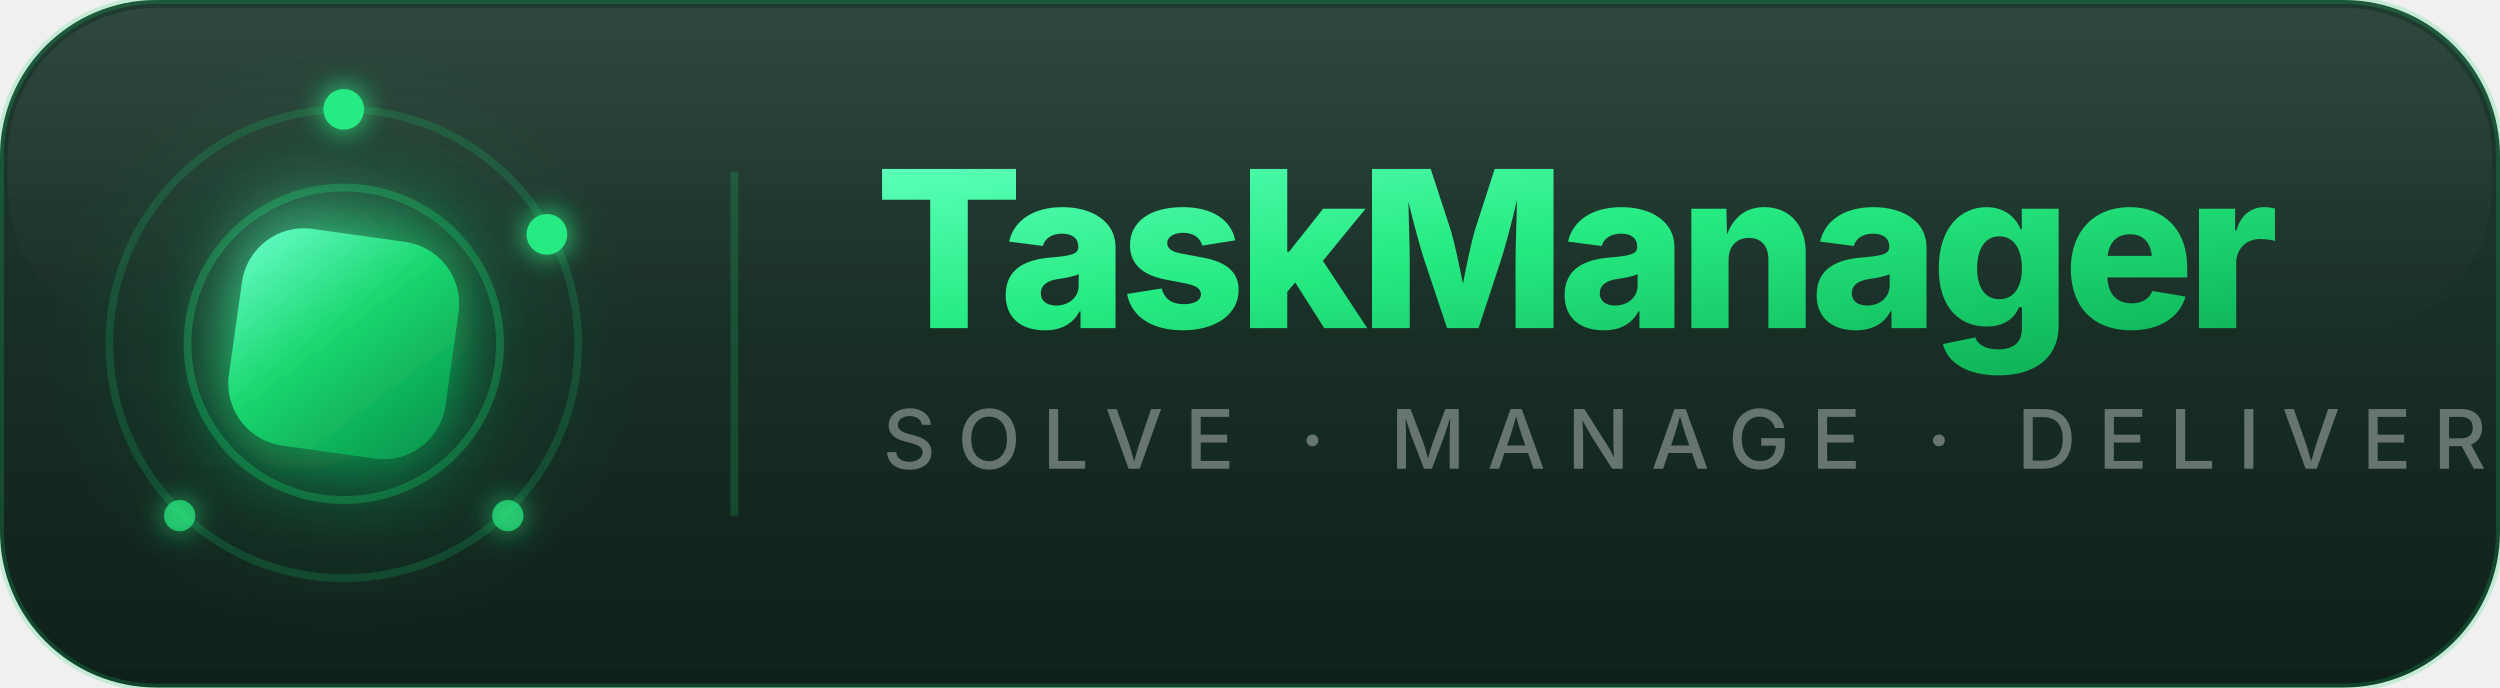
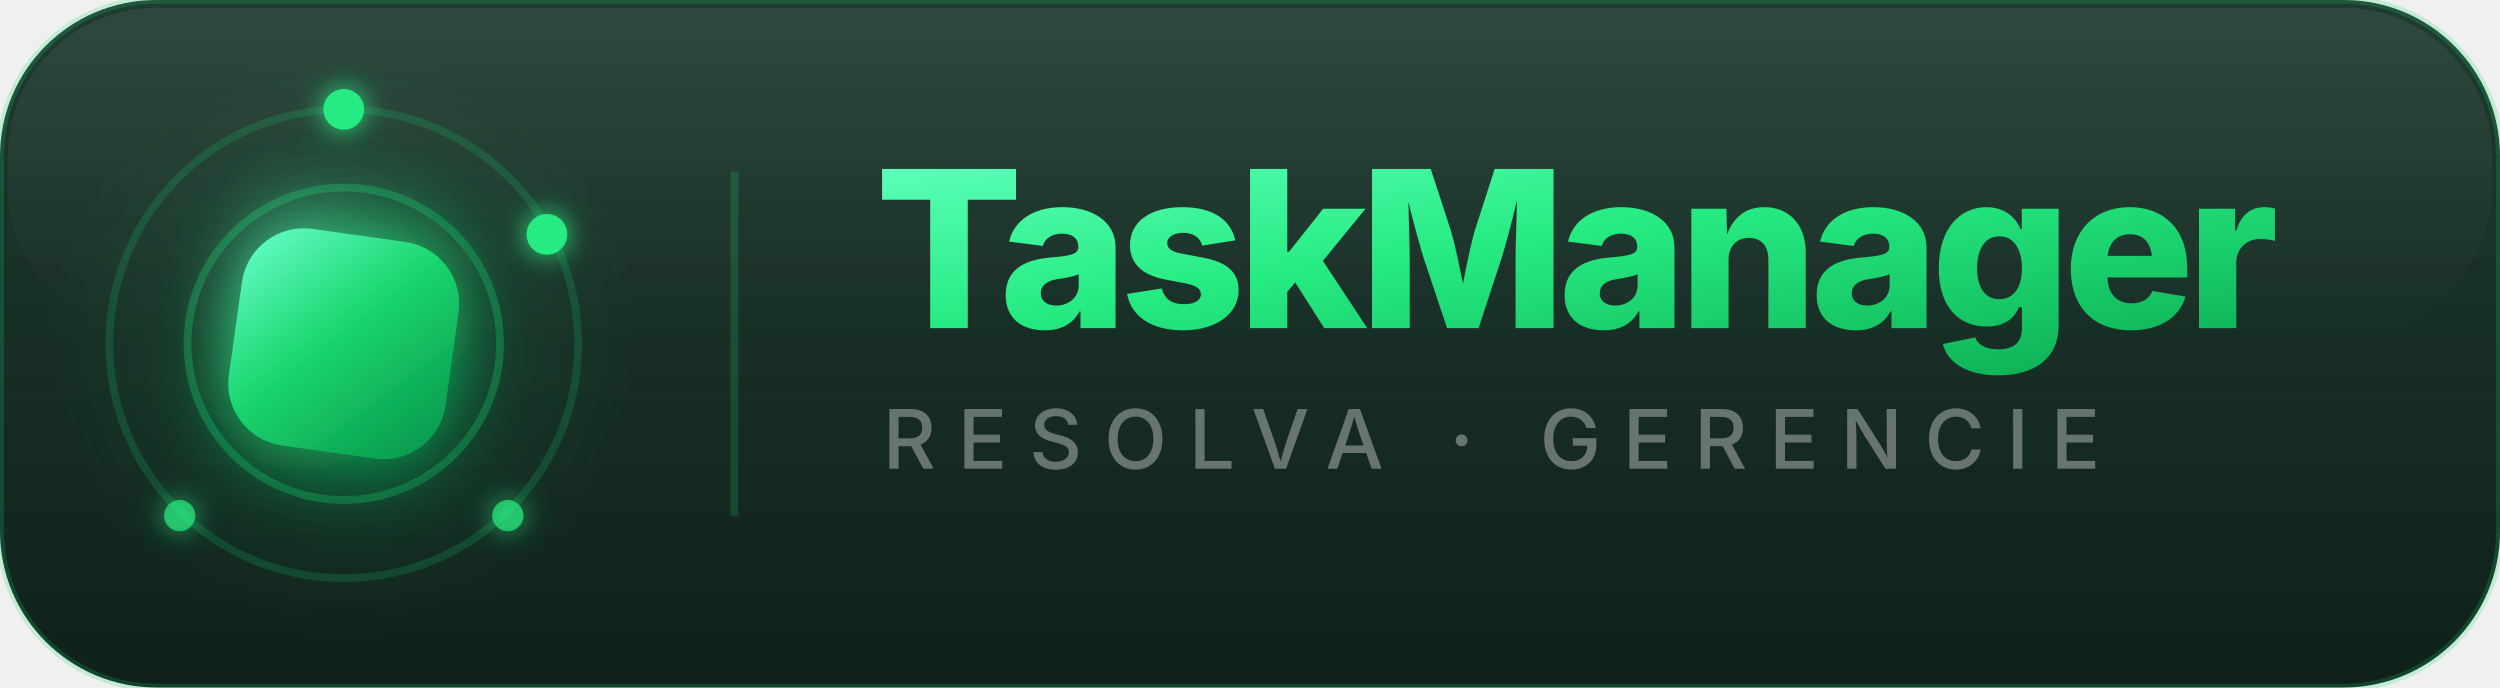
<svg xmlns="http://www.w3.org/2000/svg" viewBox="0 0 320 88" fill="none">
  <defs>
    <linearGradient id="glassBg" x1="0" y1="0" x2="0" y2="1">
      <stop offset="0%" stop-color="#0D2B1F" stop-opacity="0.92" />
      <stop offset="100%" stop-color="#061812" stop-opacity="0.96" />
    </linearGradient>
    <linearGradient id="shine" x1="0" y1="0" x2="0" y2="1">
      <stop offset="0%" stop-color="white" stop-opacity="0.07" />
      <stop offset="100%" stop-color="white" stop-opacity="0" />
    </linearGradient>
    <radialGradient id="halo" cx="50%" cy="50%" r="50%">
      <stop offset="0%" stop-color="#1AD76F" stop-opacity="0.22" />
      <stop offset="60%" stop-color="#1AD76F" stop-opacity="0.06" />
      <stop offset="100%" stop-color="#1AD76F" stop-opacity="0" />
    </radialGradient>
    <linearGradient id="sqG" x1="0" y1="0" x2="1" y2="1">
      <stop offset="0%" stop-color="#6AFFCC" />
      <stop offset="45%" stop-color="#1AD76F" />
      <stop offset="100%" stop-color="#08924A" />
    </linearGradient>
    <linearGradient id="textG" x1="0" y1="0" x2="1" y2="1">
      <stop offset="0%" stop-color="#5AFFB8" />
      <stop offset="40%" stop-color="#26EB82" />
      <stop offset="100%" stop-color="#0BAA50" />
    </linearGradient>
    <filter id="dg" x="-150%" y="-150%" width="400%" height="400%">
      <feGaussianBlur stdDeviation="1.8" result="b" />
      <feMerge>
        <feMergeNode in="b" />
        <feMergeNode in="SourceGraphic" />
      </feMerge>
    </filter>
    <filter id="sg" x="-100%" y="-100%" width="300%" height="300%">
      <feGaussianBlur stdDeviation="5" result="b" />
      <feMerge>
        <feMergeNode in="b" />
        <feMergeNode in="SourceGraphic" />
      </feMerge>
    </filter>
    <filter id="cardGlow" x="-5%" y="-10%" width="110%" height="120%">
      <feGaussianBlur stdDeviation="6" result="b" />
      <feMerge>
        <feMergeNode in="b" />
        <feMergeNode in="SourceGraphic" />
      </feMerge>
    </filter>
  </defs>
  <rect x="0" y="0" width="320" height="88" rx="20" fill="url(#glassBg)" stroke="#1AD76F" stroke-opacity="0.2" stroke-width="1" />
  <rect x="1" y="1" width="318" height="42" rx="19" fill="url(#shine)" />
  <g transform="translate(44, 44)">
    <circle r="38" fill="url(#halo)" />
    <circle r="30" stroke="#1AD76F" stroke-opacity="0.18" stroke-width="1" fill="none" />
    <circle r="20" stroke="#1AD76F" stroke-opacity="0.3" stroke-width="1" fill="none" />
    <circle cx="0" cy="-30" r="2.6" fill="#26EB82" filter="url(#dg)" />
    <circle cx="26" cy="-14" r="2.6" fill="#26EB82" filter="url(#dg)" />
    <circle cx="-21" cy="22" r="2" fill="#26EB82" fill-opacity="0.72" filter="url(#dg)" />
    <circle cx="21" cy="22" r="2" fill="#26EB82" fill-opacity="0.72" filter="url(#dg)" />
    <rect x="-14" y="-14" width="28" height="28" rx="8" fill="url(#sqG)" transform="rotate(8)" filter="url(#sg)" />
  </g>
  <line x1="94" y1="22" x2="94" y2="66" stroke="#1AD76F" stroke-opacity="0.2" stroke-width="1" />
  <text x="112" y="42" font-family="Space Grotesk,Inter,-apple-system,BlinkMacSystemFont,Segoe UI,sans-serif" font-size="28" font-weight="800" letter-spacing="-1" fill="url(#textG)">TaskManager</text>
-   <text x="113" y="60" font-family="Space Grotesk,Inter,-apple-system,BlinkMacSystemFont,Segoe UI,sans-serif" font-size="10.5" font-weight="500" letter-spacing="2.8" fill="white" fill-opacity="0.35">SOLVE · MANAGE · DELIVER</text>
+   <text x="113" y="60" font-family="Space Grotesk,Inter,-apple-system,BlinkMacSystemFont,Segoe UI,sans-serif" font-size="10.5" font-weight="500" letter-spacing="2.8" fill="white" fill-opacity="0.35">RESOLVA · GERENCIE</text>
</svg>
